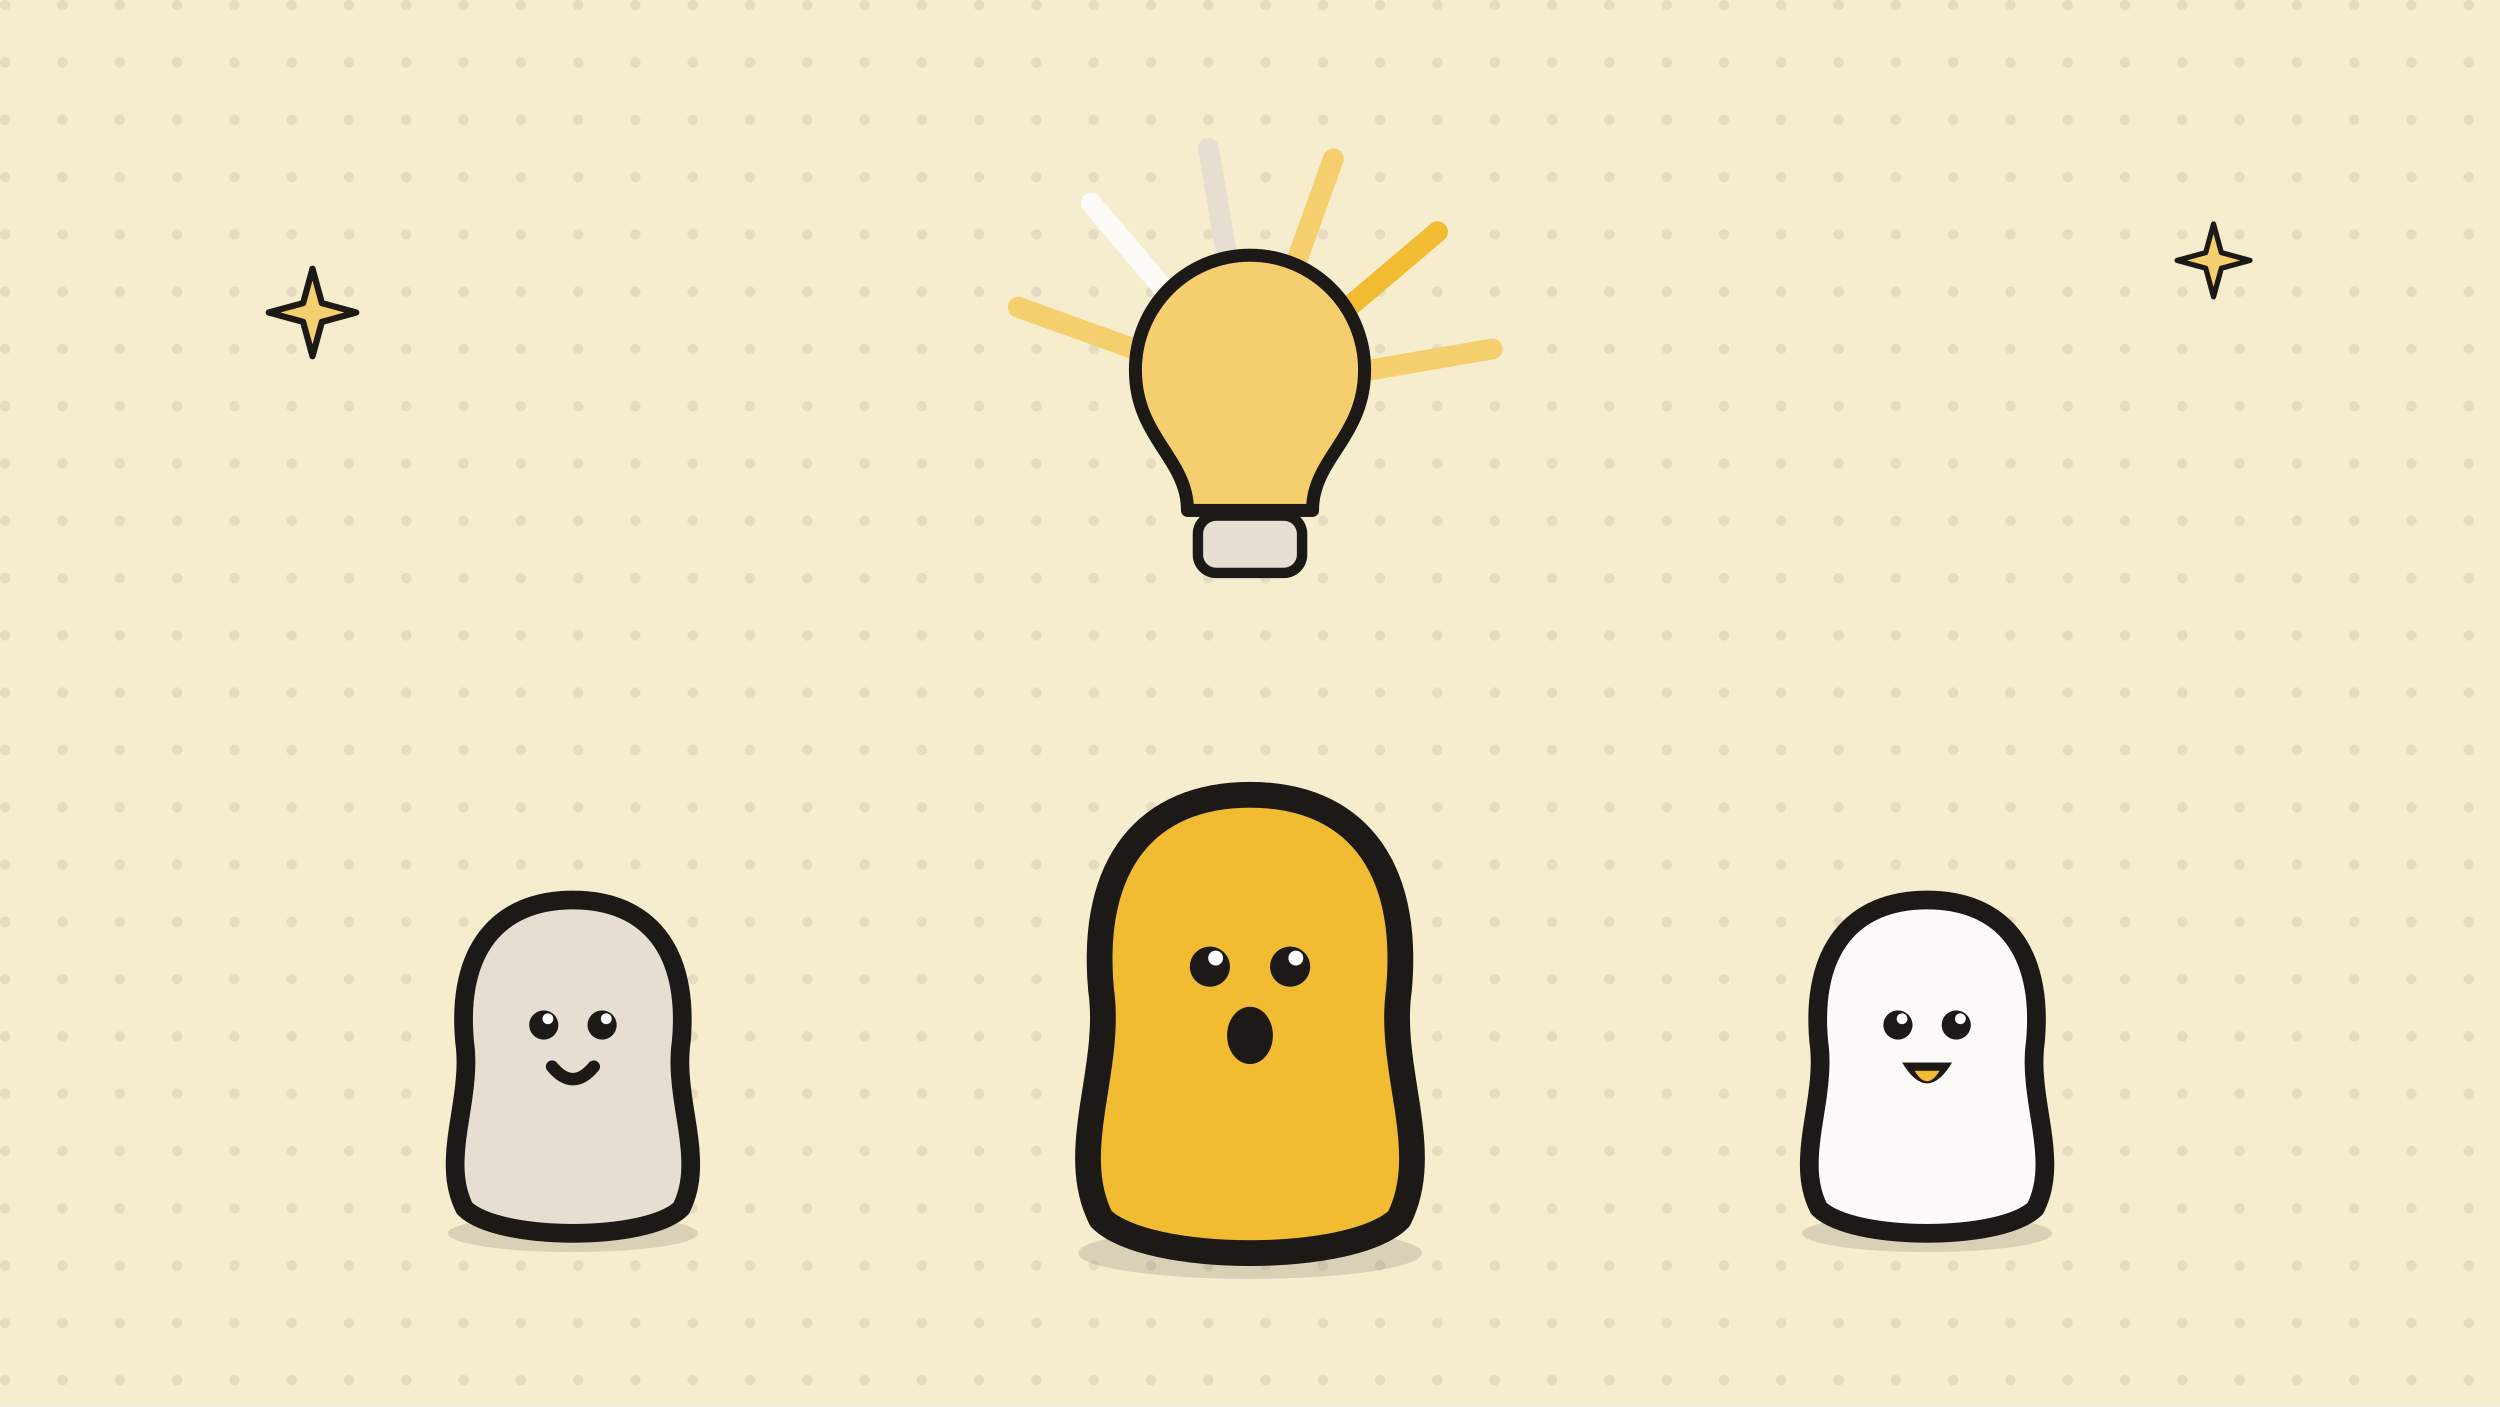
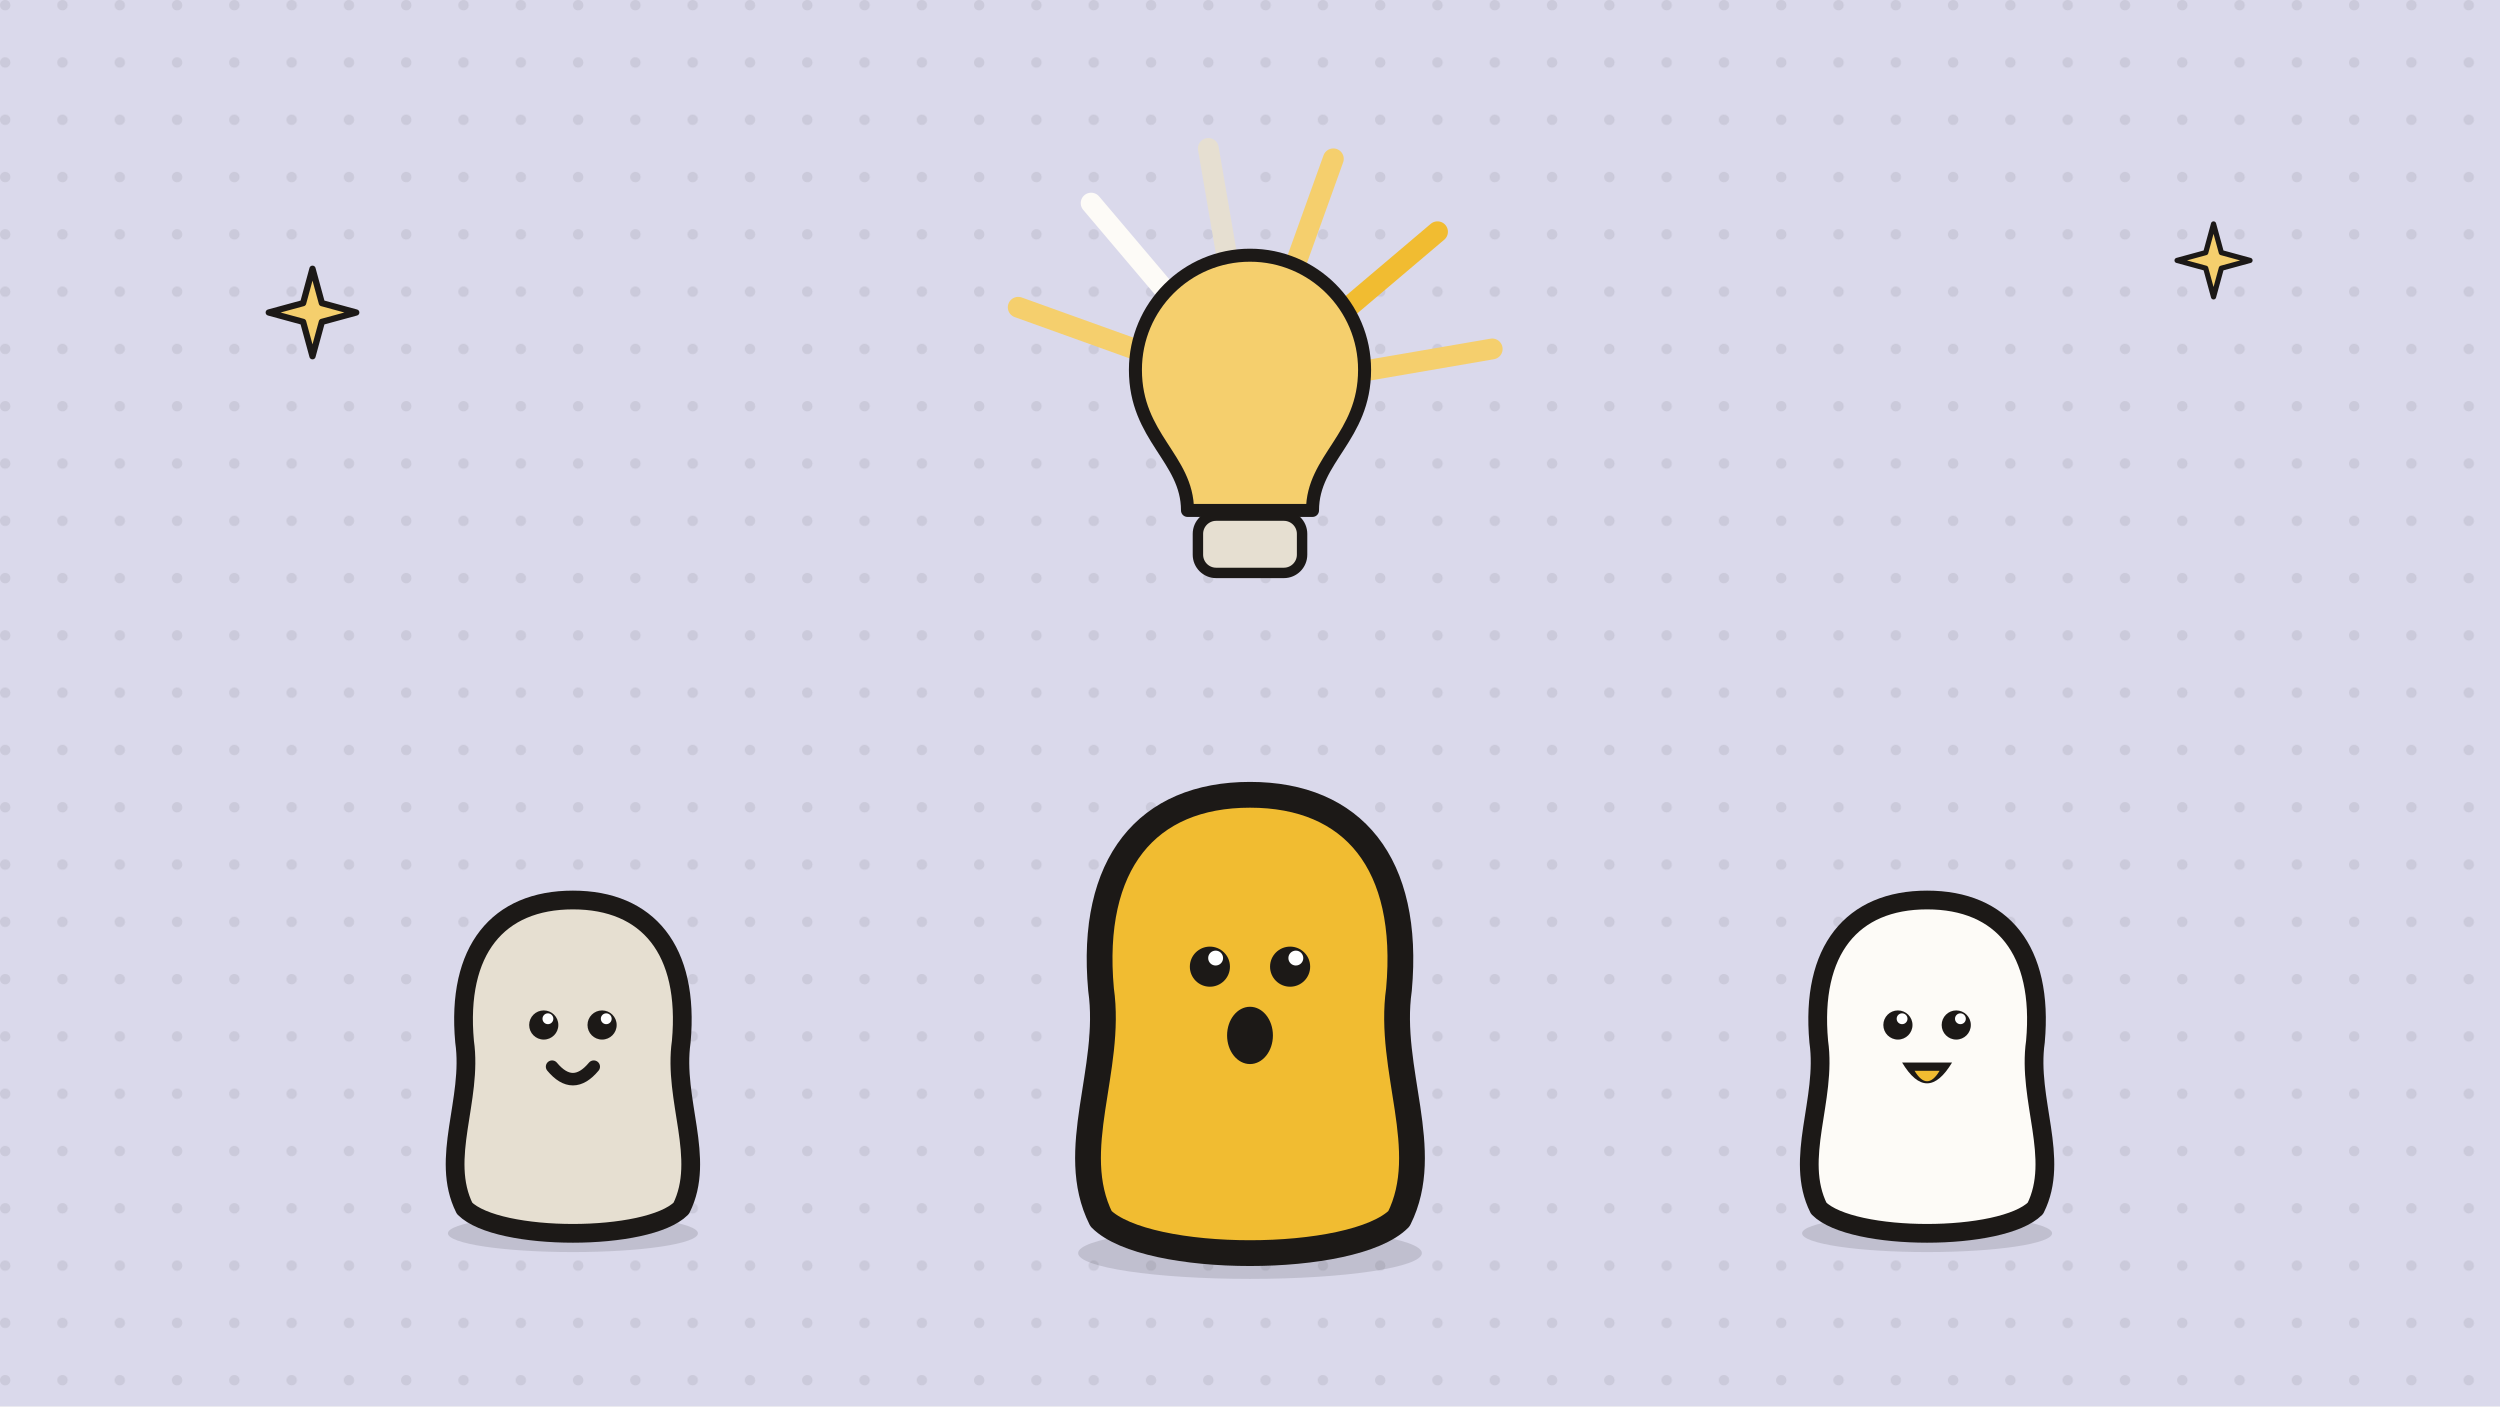
<svg xmlns="http://www.w3.org/2000/svg" viewBox="0 0 960 540" role="img" aria-label="Characters looking up at a bright idea with colourful sparks">
  <defs>
    <pattern id="dots" width="22" height="22" patternUnits="userSpaceOnUse">
      <circle cx="2" cy="2" r="2" fill="#1c1917" opacity=".08" />
    </pattern>
  </defs>
-   <rect width="960" height="540" fill="#f6ecce" />
+   <rect width="960" height="540" fill="#dad9eb" />
  <rect width="960" height="540" fill="url(#dots)" />
  <line x1="480" y1="150" x2="391" y2="118" stroke="#f5cf6d" stroke-width="8" stroke-linecap="round" />
  <line x1="480" y1="150" x2="419" y2="78" stroke="#fdfbf7" stroke-width="8" stroke-linecap="round" />
  <line x1="480" y1="150" x2="464" y2="57" stroke="#e6dfd1" stroke-width="8" stroke-linecap="round" />
  <line x1="480" y1="150" x2="512" y2="61" stroke="#f5cf6d" stroke-width="8" stroke-linecap="round" />
  <line x1="480" y1="150" x2="552" y2="89" stroke="#f1bc31" stroke-width="8" stroke-linecap="round" />
  <line x1="480" y1="150" x2="573" y2="134" stroke="#f5cf6d" stroke-width="8" stroke-linecap="round" />
  <g transform="translate(480 150)">
    <path d="M-44 -8 a44 44 0 1 1 88 0 c0 26 -20 34 -20 54 h-48 c0 -20 -20 -28 -20 -54 Z" fill="#f5cf6d" stroke="#1c1917" stroke-width="5" stroke-linejoin="round" />
    <rect x="-20" y="48" width="40" height="22" rx="7" fill="#e6dfd1" stroke="#1c1917" stroke-width="4" />
  </g>
  <g transform="translate(370.0 270.0) scale(2.2)">
    <ellipse cx="50" cy="96" rx="30" ry="4.5" fill="#000" opacity=".12" />
    <path d="M50 16 C68 16, 78 28, 76 50 C74 64, 82 78, 76 90 C68 98, 32 98, 24 90 C18 78, 26 64, 24 50 C22 28, 32 16, 50 16 Z" fill="#f1bc31" stroke="#1c1917" stroke-width="4.5" stroke-linejoin="round" />
    <circle cx="43" cy="46" r="3.5" fill="#1c1917" />
    <circle cx="57" cy="46" r="3.5" fill="#1c1917" />
    <circle cx="44" cy="44.5" r="1.3" fill="#fff" />
    <circle cx="58" cy="44.5" r="1.3" fill="#fff" />
    <ellipse cx="50" cy="58" rx="4" ry="5" fill="#1c1917" />
  </g>
  <g transform="translate(140.0 320.0) scale(1.6)">
    <ellipse cx="50" cy="96" rx="30" ry="4.5" fill="#000" opacity=".12" />
    <path d="M50 16 C68 16, 78 28, 76 50 C74 64, 82 78, 76 90 C68 98, 32 98, 24 90 C18 78, 26 64, 24 50 C22 28, 32 16, 50 16 Z" fill="#e6dfd1" stroke="#1c1917" stroke-width="4.5" stroke-linejoin="round" />
    <circle cx="43" cy="46" r="3.5" fill="#1c1917" />
    <circle cx="57" cy="46" r="3.5" fill="#1c1917" />
    <circle cx="44" cy="44.5" r="1.3" fill="#fff" />
    <circle cx="58" cy="44.5" r="1.3" fill="#fff" />
    <path d="M45 56 Q50 62 55 56" fill="none" stroke="#1c1917" stroke-linecap="round" stroke-width="3" />
  </g>
  <g transform="translate(660.0 320.0) scale(1.6)">
    <ellipse cx="50" cy="96" rx="30" ry="4.5" fill="#000" opacity=".12" />
    <path d="M50 16 C68 16, 78 28, 76 50 C74 64, 82 78, 76 90 C68 98, 32 98, 24 90 C18 78, 26 64, 24 50 C22 28, 32 16, 50 16 Z" fill="#fdfbf7" stroke="#1c1917" stroke-width="4.5" stroke-linejoin="round" />
    <circle cx="43" cy="46" r="3.5" fill="#1c1917" />
    <circle cx="57" cy="46" r="3.5" fill="#1c1917" />
    <circle cx="44" cy="44.5" r="1.3" fill="#fff" />
    <circle cx="58" cy="44.5" r="1.3" fill="#fff" />
    <path d="M44 55 Q50 65 56 55 Z" fill="#1c1917" />
    <path d="M47 57 Q50 62 53 57 Z" fill="#f1bc31" />
  </g>
  <path transform="translate(120 120) scale(1.2)" d="M0 -14 L3 -3 L14 0 L3 3 L0 14 L-3 3 L-14 0 L-3 -3 Z" fill="#f5cf6d" stroke="#1c1917" stroke-width="2" stroke-linejoin="round" />
  <path transform="translate(850 100) scale(1)" d="M0 -14 L3 -3 L14 0 L3 3 L0 14 L-3 3 L-14 0 L-3 -3 Z" fill="#f5cf6d" stroke="#1c1917" stroke-width="2" stroke-linejoin="round" />
</svg>
